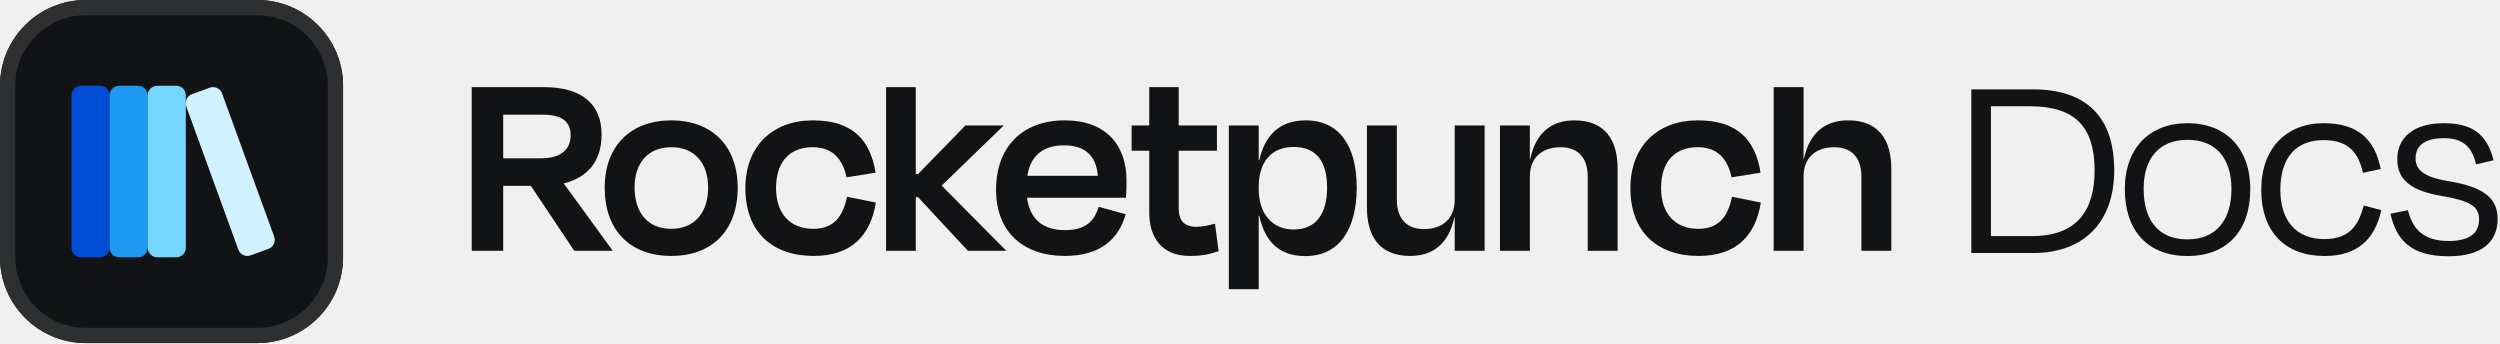
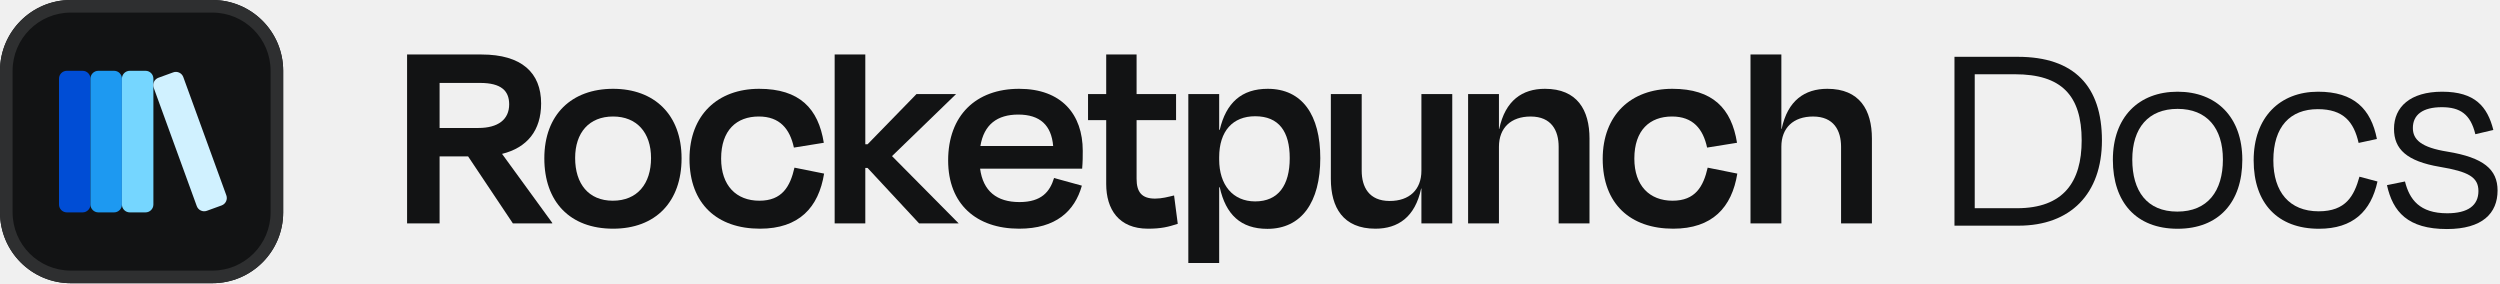
- <svg xmlns="http://www.w3.org/2000/svg" width="583" height="80" viewBox="0 0 583 80" fill="none">
-   <path d="M571.002 59.763C562.162 59.763 558.791 55.883 557.455 49.841L561.526 49.015C562.543 53.085 564.833 56.201 571.066 56.201C575.772 56.201 578.125 54.421 578.125 51.177C578.125 48.061 575.899 46.789 569.412 45.707C561.907 44.435 559.045 41.701 559.045 37.121C559.045 32.161 562.734 28.726 569.921 28.726C577.362 28.726 580.161 32.097 581.496 37.376L577.426 38.33C576.345 33.814 573.991 32.224 569.857 32.224C565.533 32.224 563.307 33.941 563.307 36.931C563.307 39.538 565.151 41.319 571.129 42.273C579.27 43.609 582.45 46.28 582.45 51.05C582.45 56.201 579.016 59.763 571.002 59.763Z" fill="#121314" />
-   <path d="M551.048 40.301C549.967 35.531 547.614 32.669 541.826 32.669C535.593 32.669 531.777 36.613 531.777 44.245C531.777 51.368 535.403 55.756 542.017 55.756C548.186 55.756 550.031 52.258 551.239 47.933L555.309 49.015C553.847 55.756 549.776 59.699 542.081 59.699C532.795 59.699 527.325 53.975 527.325 44.245C527.325 34.514 533.24 28.726 541.89 28.726C549.967 28.726 553.847 32.606 555.182 39.411L551.048 40.301Z" fill="#121314" />
-   <path d="M510.136 59.699C500.787 59.699 495.508 53.721 495.508 44.117C495.508 34.45 501.359 28.726 510.136 28.726C518.913 28.726 524.764 34.45 524.764 44.117C524.764 53.721 519.422 59.699 510.136 59.699ZM510.136 32.606C503.522 32.606 499.896 36.931 499.896 44.054C499.896 51.177 503.204 55.82 510.072 55.82C516.941 55.82 520.376 51.177 520.376 44.054C520.376 36.931 516.75 32.606 510.136 32.606Z" fill="#121314" />
-   <path d="M473.384 24.783H464.289V55.057H473.829C484.323 55.057 488.457 49.142 488.457 39.729C488.457 29.553 483.878 24.783 473.384 24.783ZM459.71 59V20.84H474.02C486.804 20.84 493.037 27.518 493.037 39.729C493.037 51.813 485.913 59 474.211 59H459.71Z" fill="#121314" />
-   <path fill-rule="evenodd" clip-rule="evenodd" d="M304.508 28.07C312.319 28.07 316.386 34.016 316.386 43.735C316.386 53.709 312.125 59.719 304.443 59.72C298.375 59.72 295.018 56.459 293.662 50.321H293.533V67.438H286.561V29.264H293.533V37.341H293.662C295.082 31.267 298.569 28.07 304.508 28.07ZM301.667 34.272C296.632 34.272 293.533 37.597 293.533 43.543V44.055C293.534 49.809 296.632 53.517 301.667 53.518C306.896 53.518 309.479 49.873 309.479 43.735C309.479 37.725 307.025 34.272 301.667 34.272Z" fill="#121314" />
-   <path fill-rule="evenodd" clip-rule="evenodd" d="M156.558 28.07C165.844 28.07 172.035 33.882 172.035 43.782C172.035 53.617 166.167 59.684 156.558 59.684C146.821 59.684 141.018 53.617 141.018 43.782C141.018 33.882 147.208 28.07 156.558 28.07ZM156.558 34.329C151.142 34.329 147.982 37.969 147.982 43.717C147.982 49.529 151.013 53.361 156.494 53.361C162.04 53.361 165.135 49.529 165.135 43.717C165.135 37.969 161.911 34.329 156.558 34.329Z" fill="#121314" />
-   <path d="M189.555 28.07C198.72 28.07 202.945 32.541 204.18 40.268L197.42 41.354C196.51 37.139 194.235 34.329 189.49 34.329C184.485 34.329 180.975 37.395 180.975 43.845C180.975 49.976 184.42 53.361 189.62 53.361C194.755 53.361 196.575 50.168 197.55 45.889L204.246 47.23C203.011 54.894 198.59 59.684 189.75 59.684C180.13 59.684 173.825 54.128 173.825 43.909C173.825 33.946 180.26 28.07 189.555 28.07Z" fill="#121314" />
-   <path fill-rule="evenodd" clip-rule="evenodd" d="M248.327 28.07C257.888 28.07 262.702 33.83 262.702 42.085C262.702 43.301 262.702 44.517 262.568 46.117H239.502C240.17 51.172 243.246 53.668 248.394 53.668C253.408 53.668 255.281 51.301 256.217 48.229L262.501 49.957C260.897 55.716 256.618 59.684 248.327 59.684C238.699 59.684 232.281 54.18 232.281 44.261C232.281 34.086 238.566 28.07 248.327 28.07ZM248.126 33.893C243.379 33.893 240.371 36.134 239.569 40.997H256.016C255.615 36.325 253.074 33.893 248.126 33.893Z" fill="#121314" />
-   <path d="M274.869 29.265H283.79V35.157H274.869V48.418C274.869 51.396 276.025 52.885 279.041 52.885C280.581 52.885 281.994 52.497 283.341 52.173L284.175 58.583C281.993 59.295 280.389 59.684 277.436 59.684C270.826 59.684 268.002 55.281 268.002 49.583V35.157H263.895V29.265H268.002V20.316H274.869V29.265Z" fill="#121314" />
-   <path d="M325.745 46.583C325.745 50.225 327.359 53.421 332.072 53.421C336.526 53.421 339.238 50.864 339.238 46.583V29.263H346.211V58.492H339.238V50.609H339.173C337.817 57.064 333.944 59.684 328.844 59.684C321.548 59.684 318.772 54.891 318.772 48.436V29.263H325.745V46.583Z" fill="#121314" />
-   <path d="M395.941 28.07C405.106 28.07 409.331 32.541 410.566 40.268L403.806 41.354C402.896 37.139 400.621 34.329 395.876 34.329C390.871 34.329 387.361 37.395 387.361 43.845C387.361 49.976 390.806 53.361 396.006 53.361C401.141 53.361 402.961 50.168 403.936 45.889L410.632 47.23C409.397 54.894 404.976 59.684 396.136 59.684C386.516 59.684 380.211 54.128 380.211 43.909C380.211 33.946 386.646 28.07 395.941 28.07Z" fill="#121314" />
-   <path fill-rule="evenodd" clip-rule="evenodd" d="M126.822 20.316C135.91 20.316 140.293 24.451 140.293 31.386C140.293 37.494 137.135 41.376 131.463 42.776L142.807 58.364V58.491H133.913L123.793 43.348H117.348V58.491H110V20.316H126.822ZM117.348 36.922H126.113C130.561 36.922 133.074 35.013 133.074 31.577C133.074 28.523 131.27 26.742 126.5 26.742H117.348V36.922Z" fill="#121314" />
-   <path d="M213.56 40.605H214.073L225.123 29.263H234.07L219.595 43.281L234.667 58.491H225.719L214.073 45.957H213.56V58.491H206.632V20.316H213.56V40.605Z" fill="#121314" />
-   <path d="M367.156 28.07C374.452 28.07 377.228 32.863 377.228 39.318V58.491H370.255V41.171C370.255 37.529 368.641 34.333 363.928 34.333C359.474 34.333 356.762 36.889 356.762 41.171V58.491H349.789V29.262H356.762V37.145H356.827C358.183 30.69 362.056 28.07 367.156 28.07Z" fill="#121314" />
-   <path d="M420.587 37.145H420.651C422.007 30.69 425.881 28.07 430.981 28.07C438.276 28.07 441.053 32.863 441.053 39.318V58.491H434.08V41.171C434.08 37.529 432.466 34.333 427.753 34.333C423.298 34.333 420.587 36.889 420.587 41.171V58.491H413.614V20.314H420.587V37.145Z" fill="#121314" />
-   <g clip-path="url(#clip0_978_191)">
-     <path d="M0 20C0 8.954 8.954 0 20 0H60C71.046 0 80 8.954 80 20V60C80 71.046 71.046 80 60 80H20C8.954 80 0 71.046 0 60V20Z" fill="#121314" />
-     <path d="M60 76.445V80H20V76.445H60ZM76.445 60V20C76.445 10.918 69.082 3.555 60 3.555H20C10.918 3.555 3.555 10.918 3.555 20V60C3.555 69.082 10.918 76.445 20 76.445V80C8.954 80 0 71.046 0 60V20C0 8.954 8.954 0 20 0H60C71.046 0 80 8.954 80 20V60C80 71.046 71.046 80 60 80V76.445C69.082 76.445 76.445 69.082 76.445 60Z" fill="#2E2F30" />
-     <path d="M16.667 22.222C16.667 20.995 17.662 20 18.889 20H23.333C24.561 20 25.556 20.995 25.556 22.222V57.778C25.556 59.005 24.561 60 23.333 60H18.889C17.662 60 16.667 59.005 16.667 57.778V22.222Z" fill="#004DD5" />
-     <path d="M25.556 22.222C25.556 20.995 26.551 20 27.778 20H32.222C33.45 20 34.445 20.995 34.445 22.222V57.778C34.445 59.005 33.45 60 32.222 60H27.778C26.551 60 25.556 59.005 25.556 57.778V22.222Z" fill="#1D99F1" />
-     <path d="M34.444 22.222C34.444 20.995 35.439 20 36.667 20H41.111C42.338 20 43.333 20.995 43.333 22.222V57.778C43.333 59.005 42.338 60 41.111 60H36.667C35.439 60 34.444 59.005 34.444 57.778V22.222Z" fill="#75D6FF" />
-     <path d="M43.426 24.812C43.007 23.659 43.601 22.383 44.755 21.964L48.931 20.444C50.084 20.024 51.36 20.618 51.779 21.772L63.94 55.183C64.36 56.336 63.765 57.611 62.612 58.031L58.435 59.551C57.282 59.971 56.007 59.376 55.587 58.223L43.426 24.812Z" fill="#D0F1FF" />
+ <svg xmlns="http://www.w3.org/2000/svg" width="565" height="64" viewBox="0 0 565 64" fill="none">
+   <path d="M553.002 51.763C544.162 51.763 540.791 47.883 539.455 41.841L543.526 41.015C544.543 45.085 546.833 48.201 553.066 48.201C557.772 48.201 560.125 46.421 560.125 43.177C560.125 40.061 557.899 38.789 551.412 37.707C543.907 36.435 541.045 33.701 541.045 29.121C541.045 24.161 544.734 20.726 551.921 20.726C559.362 20.726 562.161 24.097 563.496 29.376L559.426 30.33C558.345 25.814 555.991 24.224 551.857 24.224C547.533 24.224 545.307 25.941 545.307 28.931C545.307 31.538 547.151 33.319 553.129 34.273C561.27 35.609 564.45 38.28 564.45 43.05C564.45 48.201 561.016 51.763 553.002 51.763Z" fill="#121314" />
+   <path d="M533.048 32.301C531.967 27.531 529.614 24.669 523.826 24.669C517.593 24.669 513.777 28.613 513.777 36.245C513.777 43.368 517.403 47.756 524.017 47.756C530.186 47.756 532.031 44.258 533.239 39.933L537.309 41.015C535.847 47.756 531.776 51.699 524.081 51.699C514.795 51.699 509.325 45.975 509.325 36.245C509.325 26.514 515.24 20.726 523.89 20.726C531.967 20.726 535.847 24.606 537.182 31.411L533.048 32.301Z" fill="#121314" />
+   <path d="M492.136 51.699C482.787 51.699 477.508 45.721 477.508 36.117C477.508 26.45 483.359 20.726 492.136 20.726C500.913 20.726 506.764 26.45 506.764 36.117C506.764 45.721 501.422 51.699 492.136 51.699ZM492.136 24.606C485.522 24.606 481.896 28.931 481.896 36.054C481.896 43.177 485.204 47.82 492.072 47.82C498.941 47.82 502.376 43.177 502.376 36.054C502.376 28.931 498.75 24.606 492.136 24.606Z" fill="#121314" />
+   <path d="M455.384 16.783H446.289V47.057H455.829C466.323 47.057 470.457 41.142 470.457 31.729C470.457 21.553 465.878 16.783 455.384 16.783ZM441.71 51V12.84H456.02C468.804 12.84 475.037 19.518 475.037 31.729C475.037 43.813 467.913 51 456.211 51H441.71Z" fill="#121314" />
+   <path fill-rule="evenodd" clip-rule="evenodd" d="M286.508 20.07C294.319 20.07 298.386 26.016 298.386 35.735C298.386 45.709 294.125 51.719 286.443 51.72C280.375 51.72 277.018 48.459 275.662 42.321H275.533V59.438H268.561V21.264H275.533V29.341H275.662C277.082 23.267 280.569 20.07 286.508 20.07ZM283.667 26.272C278.632 26.272 275.533 29.597 275.533 35.543V36.055C275.534 41.809 278.632 45.517 283.667 45.518C288.896 45.518 291.479 41.873 291.479 35.735C291.479 29.725 289.025 26.272 283.667 26.272Z" fill="#121314" />
+   <path fill-rule="evenodd" clip-rule="evenodd" d="M138.558 20.07C147.844 20.07 154.035 25.882 154.035 35.782C154.035 45.617 148.167 51.684 138.558 51.684C128.821 51.684 123.018 45.617 123.018 35.782C123.018 25.882 129.208 20.07 138.558 20.07ZM138.558 26.329C133.142 26.329 129.982 29.97 129.982 35.717C129.982 41.529 133.013 45.361 138.494 45.361C144.04 45.361 147.135 41.529 147.135 35.717C147.135 29.969 143.911 26.329 138.558 26.329Z" fill="#121314" />
+   <path d="M171.555 20.07C180.72 20.07 184.945 24.541 186.18 32.268L179.42 33.354C178.51 29.139 176.235 26.329 171.49 26.329C166.485 26.329 162.975 29.395 162.975 35.845C162.975 41.976 166.42 45.361 171.62 45.361C176.755 45.361 178.575 42.168 179.55 37.889L186.246 39.23C185.011 46.894 180.59 51.684 171.75 51.684C162.13 51.684 155.825 46.128 155.825 35.909C155.825 25.946 162.26 20.07 171.555 20.07Z" fill="#121314" />
+   <path fill-rule="evenodd" clip-rule="evenodd" d="M230.327 20.07C239.888 20.07 244.702 25.83 244.702 34.085C244.702 35.301 244.702 36.517 244.568 38.117H221.502C222.17 43.172 225.246 45.668 230.394 45.668C235.408 45.668 237.281 43.301 238.217 40.229L244.501 41.957C242.897 47.716 238.618 51.684 230.327 51.684C220.699 51.684 214.281 46.18 214.281 36.261C214.281 26.086 220.566 20.07 230.327 20.07ZM230.126 25.893C225.379 25.893 222.371 28.134 221.569 32.997H238.016C237.615 28.326 235.074 25.893 230.126 25.893Z" fill="#121314" />
+   <path d="M256.869 21.265H265.79V27.157H256.869V40.418C256.869 43.396 258.025 44.885 261.041 44.885C262.581 44.885 263.994 44.497 265.341 44.173L266.175 50.583C263.993 51.295 262.389 51.684 259.436 51.684C252.826 51.684 250.002 47.281 250.002 41.583V27.157H245.895V21.265H250.002V12.316H256.869V21.265Z" fill="#121314" />
+   <path d="M307.745 38.583C307.745 42.225 309.359 45.421 314.072 45.421C318.526 45.421 321.238 42.864 321.238 38.583V21.263H328.211V50.492H321.238V42.609H321.173C319.817 49.064 315.944 51.684 310.844 51.684C303.548 51.684 300.772 46.891 300.772 40.436V21.263H307.745V38.583Z" fill="#121314" />
+   <path d="M377.941 20.07C387.106 20.07 391.331 24.541 392.566 32.268L385.806 33.354C384.896 29.139 382.621 26.329 377.876 26.329C372.871 26.329 369.361 29.395 369.361 35.845C369.361 41.976 372.806 45.361 378.006 45.361C383.141 45.361 384.961 42.168 385.936 37.889L392.632 39.23C391.397 46.894 386.976 51.684 378.136 51.684C368.516 51.684 362.211 46.128 362.211 35.909C362.211 25.946 368.646 20.07 377.941 20.07Z" fill="#121314" />
+   <path fill-rule="evenodd" clip-rule="evenodd" d="M108.822 12.316C117.91 12.316 122.293 16.451 122.293 23.386C122.293 29.494 119.135 33.376 113.463 34.776L124.807 50.364V50.491H115.913L105.793 35.348H99.348V50.491H92V12.316H108.822ZM99.348 28.922H108.113C112.561 28.922 115.074 27.013 115.074 23.577C115.074 20.523 113.27 18.742 108.5 18.742H99.348V28.922Z" fill="#121314" />
+   <path d="M195.56 32.605H196.073L207.123 21.263H216.07L201.595 35.281L216.667 50.491H207.719L196.073 37.957H195.56V50.491H188.632V12.316H195.56V32.605Z" fill="#121314" />
+   <path d="M349.156 20.07C356.452 20.07 359.228 24.863 359.228 31.318V50.491H352.255V33.171C352.255 29.529 350.641 26.333 345.928 26.333C341.474 26.333 338.762 28.89 338.762 33.171V50.491H331.789V21.262H338.762V29.145H338.827C340.183 22.69 344.056 20.07 349.156 20.07Z" fill="#121314" />
+   <path d="M402.587 29.145H402.651C404.007 22.69 407.881 20.07 412.981 20.07C420.276 20.07 423.053 24.863 423.053 31.318V50.491H416.08V33.171C416.08 29.529 414.466 26.333 409.753 26.333C405.298 26.333 402.587 28.89 402.587 33.171V50.491H395.614V12.315H402.587V29.145Z" fill="#121314" />
+   <g clip-path="url(#clip0_978_192)">
+     <path d="M0 16C0 7.163 7.163 0 16 0H48C56.837 0 64 7.163 64 16V48C64 56.837 56.837 64 48 64H16C7.163 64 0 56.837 0 48V16Z" fill="#121314" />
+     <path d="M48 61.156V64H16V61.156H48ZM61.156 48V16C61.156 8.734 55.266 2.844 48 2.844H16C8.734 2.844 2.844 8.734 2.844 16V48C2.844 55.266 8.734 61.156 16 61.156V64C7.163 64 0 56.837 0 48V16C0 7.163 7.163 0 16 0H48C56.837 0 64 7.163 64 16V48C64 56.837 56.837 64 48 64V61.156C55.266 61.156 61.156 55.266 61.156 48Z" fill="#2E2F30" />
+     <path d="M13.334 17.778C13.334 16.796 14.129 16 15.111 16H18.667C19.649 16 20.445 16.796 20.445 17.778V46.222C20.445 47.204 19.649 48 18.667 48H15.111C14.129 48 13.334 47.204 13.334 46.222V17.778Z" fill="#004DD5" />
+     <path d="M20.445 17.778C20.445 16.796 21.241 16 22.222 16H25.778C26.76 16 27.556 16.796 27.556 17.778V46.222C27.556 47.204 26.76 48 25.778 48H22.222C21.241 48 20.445 47.204 20.445 46.222V17.778Z" fill="#1D99F1" />
+     <path d="M27.555 17.778C27.555 16.796 28.351 16 29.333 16H32.889C33.871 16 34.666 16.796 34.666 17.778V46.222C34.666 47.204 33.871 48 32.889 48H29.333C28.351 48 27.555 47.204 27.555 46.222V17.778Z" fill="#75D6FF" />
+     <path d="M34.741 19.849C34.406 18.927 34.881 17.907 35.804 17.571L39.145 16.355C40.068 16.019 41.088 16.494 41.424 17.417L51.152 44.146C51.488 45.069 51.012 46.089 50.09 46.425L46.748 47.641C45.826 47.977 44.806 47.501 44.47 46.578L34.741 19.849Z" fill="#D0F1FF" />
  </g>
  <defs>
-     <clipPath id="clip0_978_191">
-       <rect width="80" height="80" fill="white" />
+     <clipPath id="clip0_978_192">
+       <rect width="64" height="64" fill="white" />
    </clipPath>
  </defs>
</svg>
